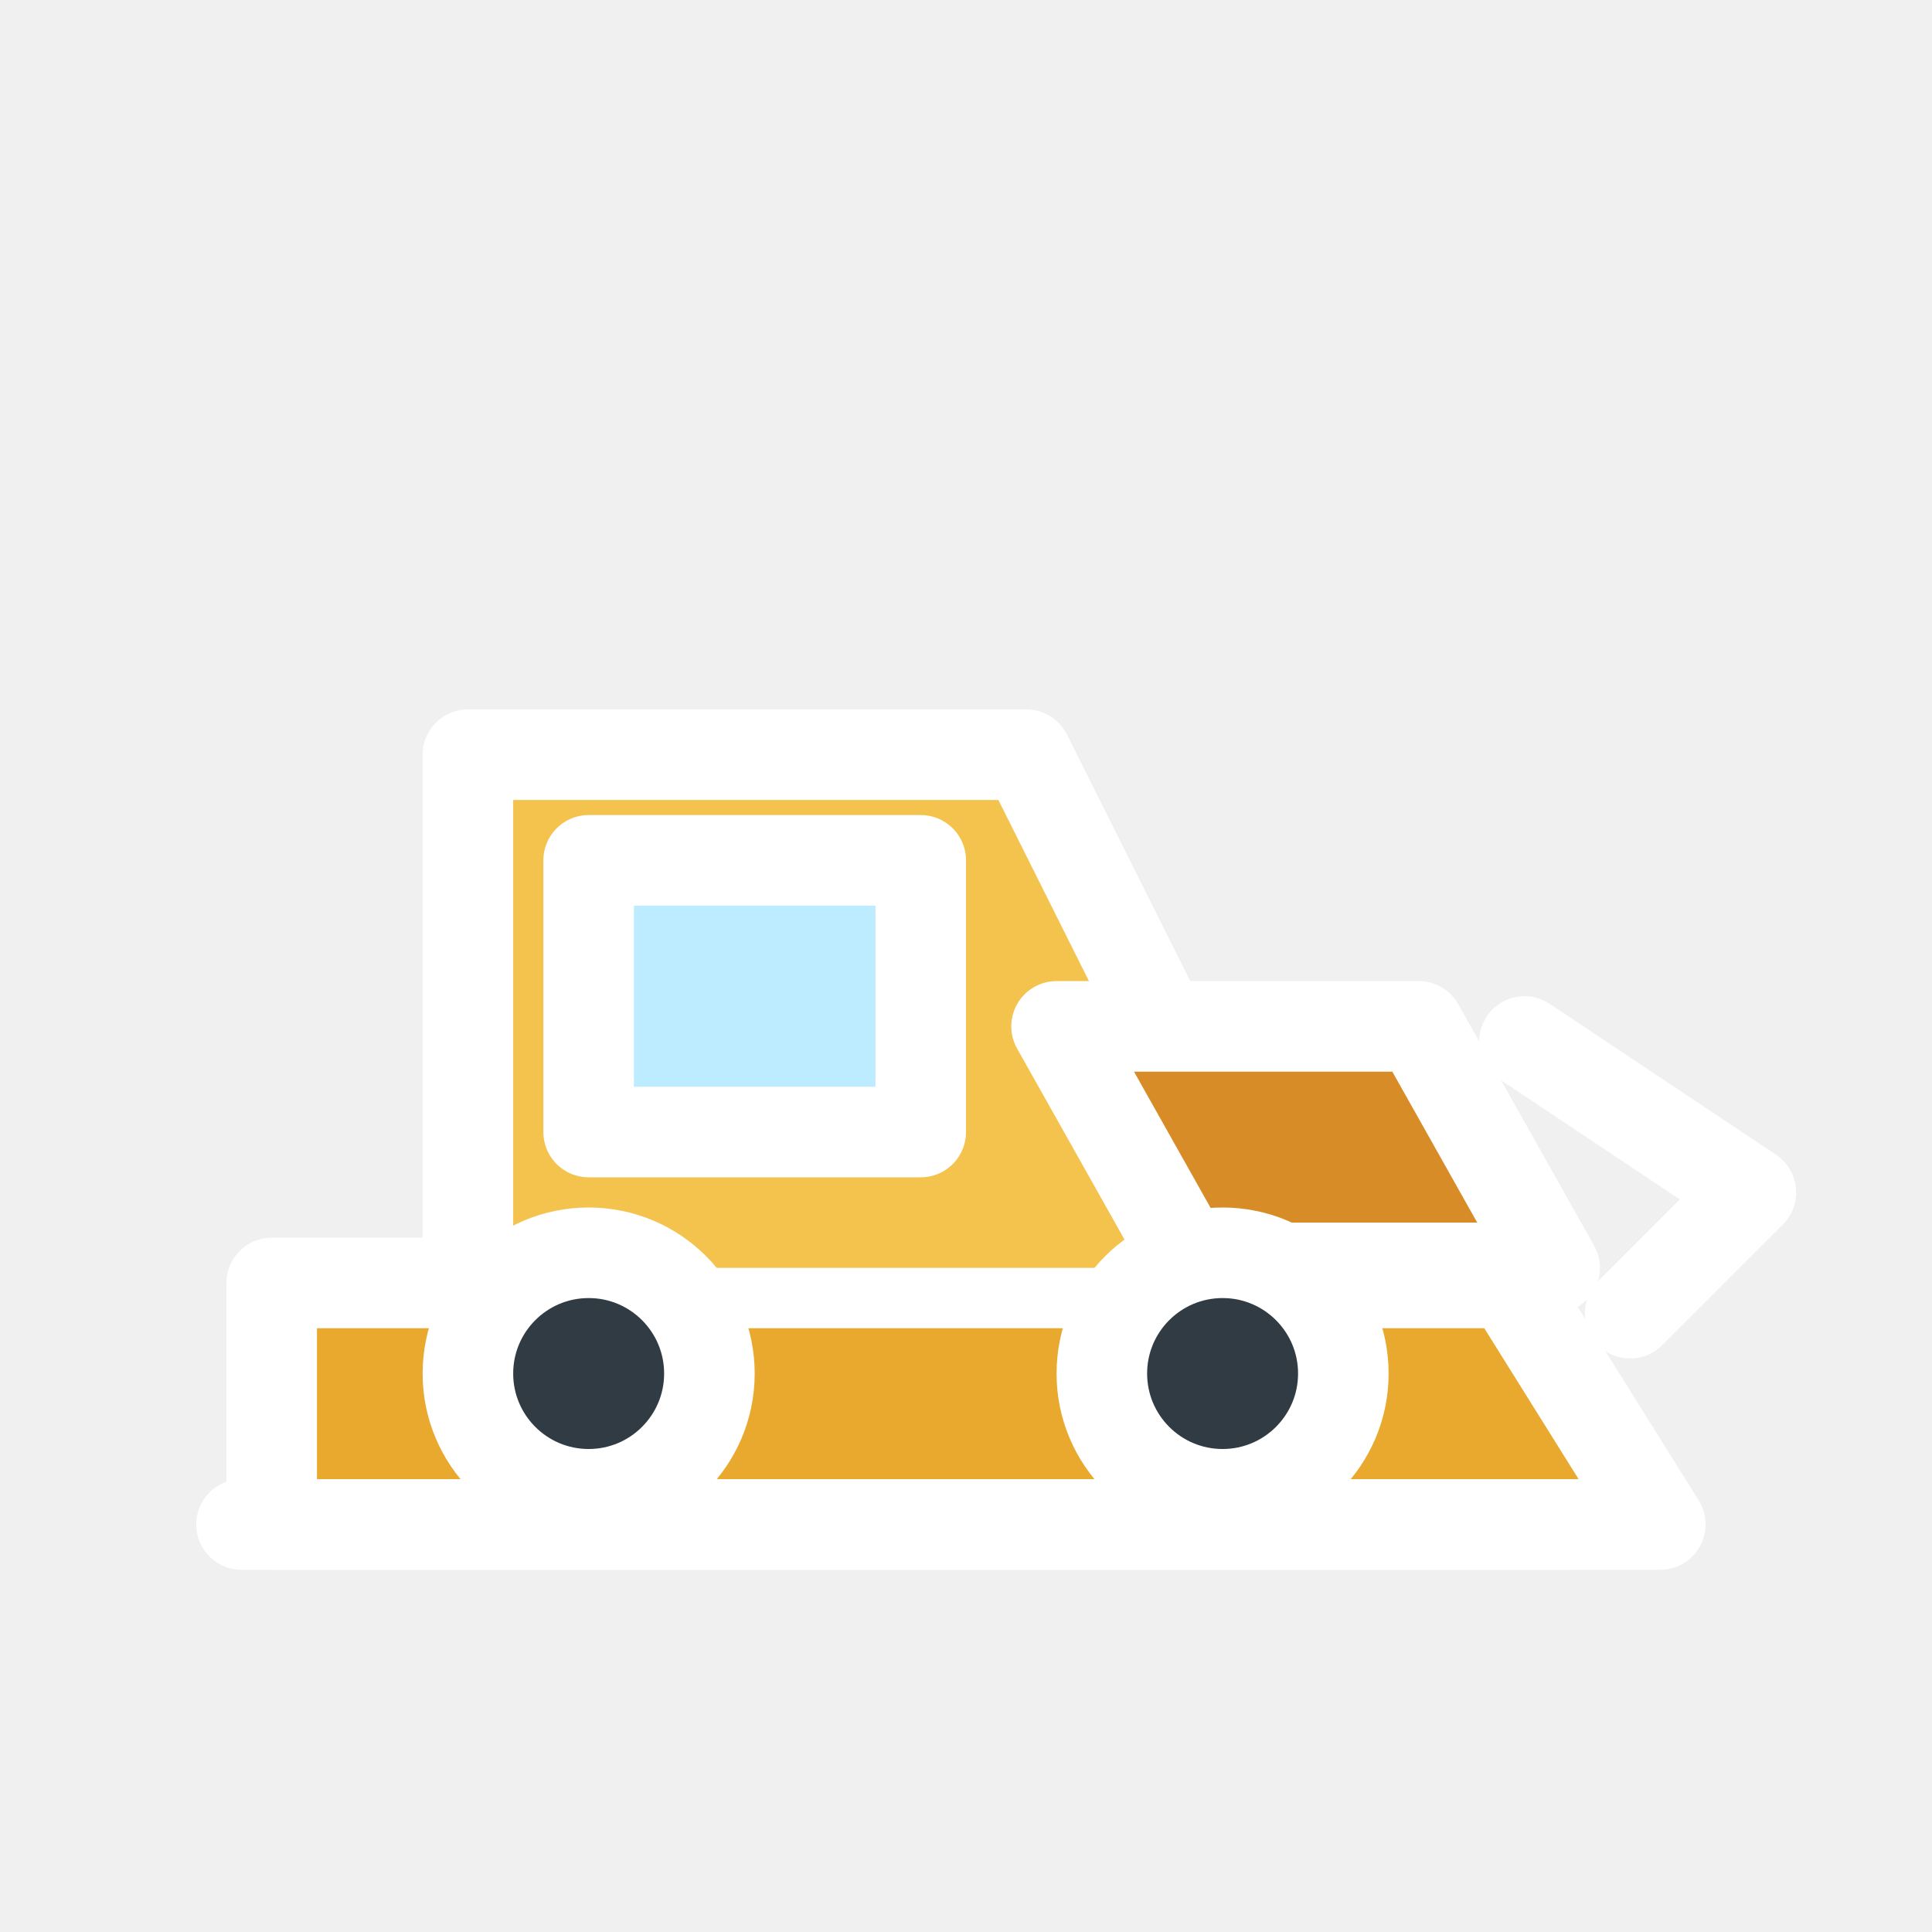
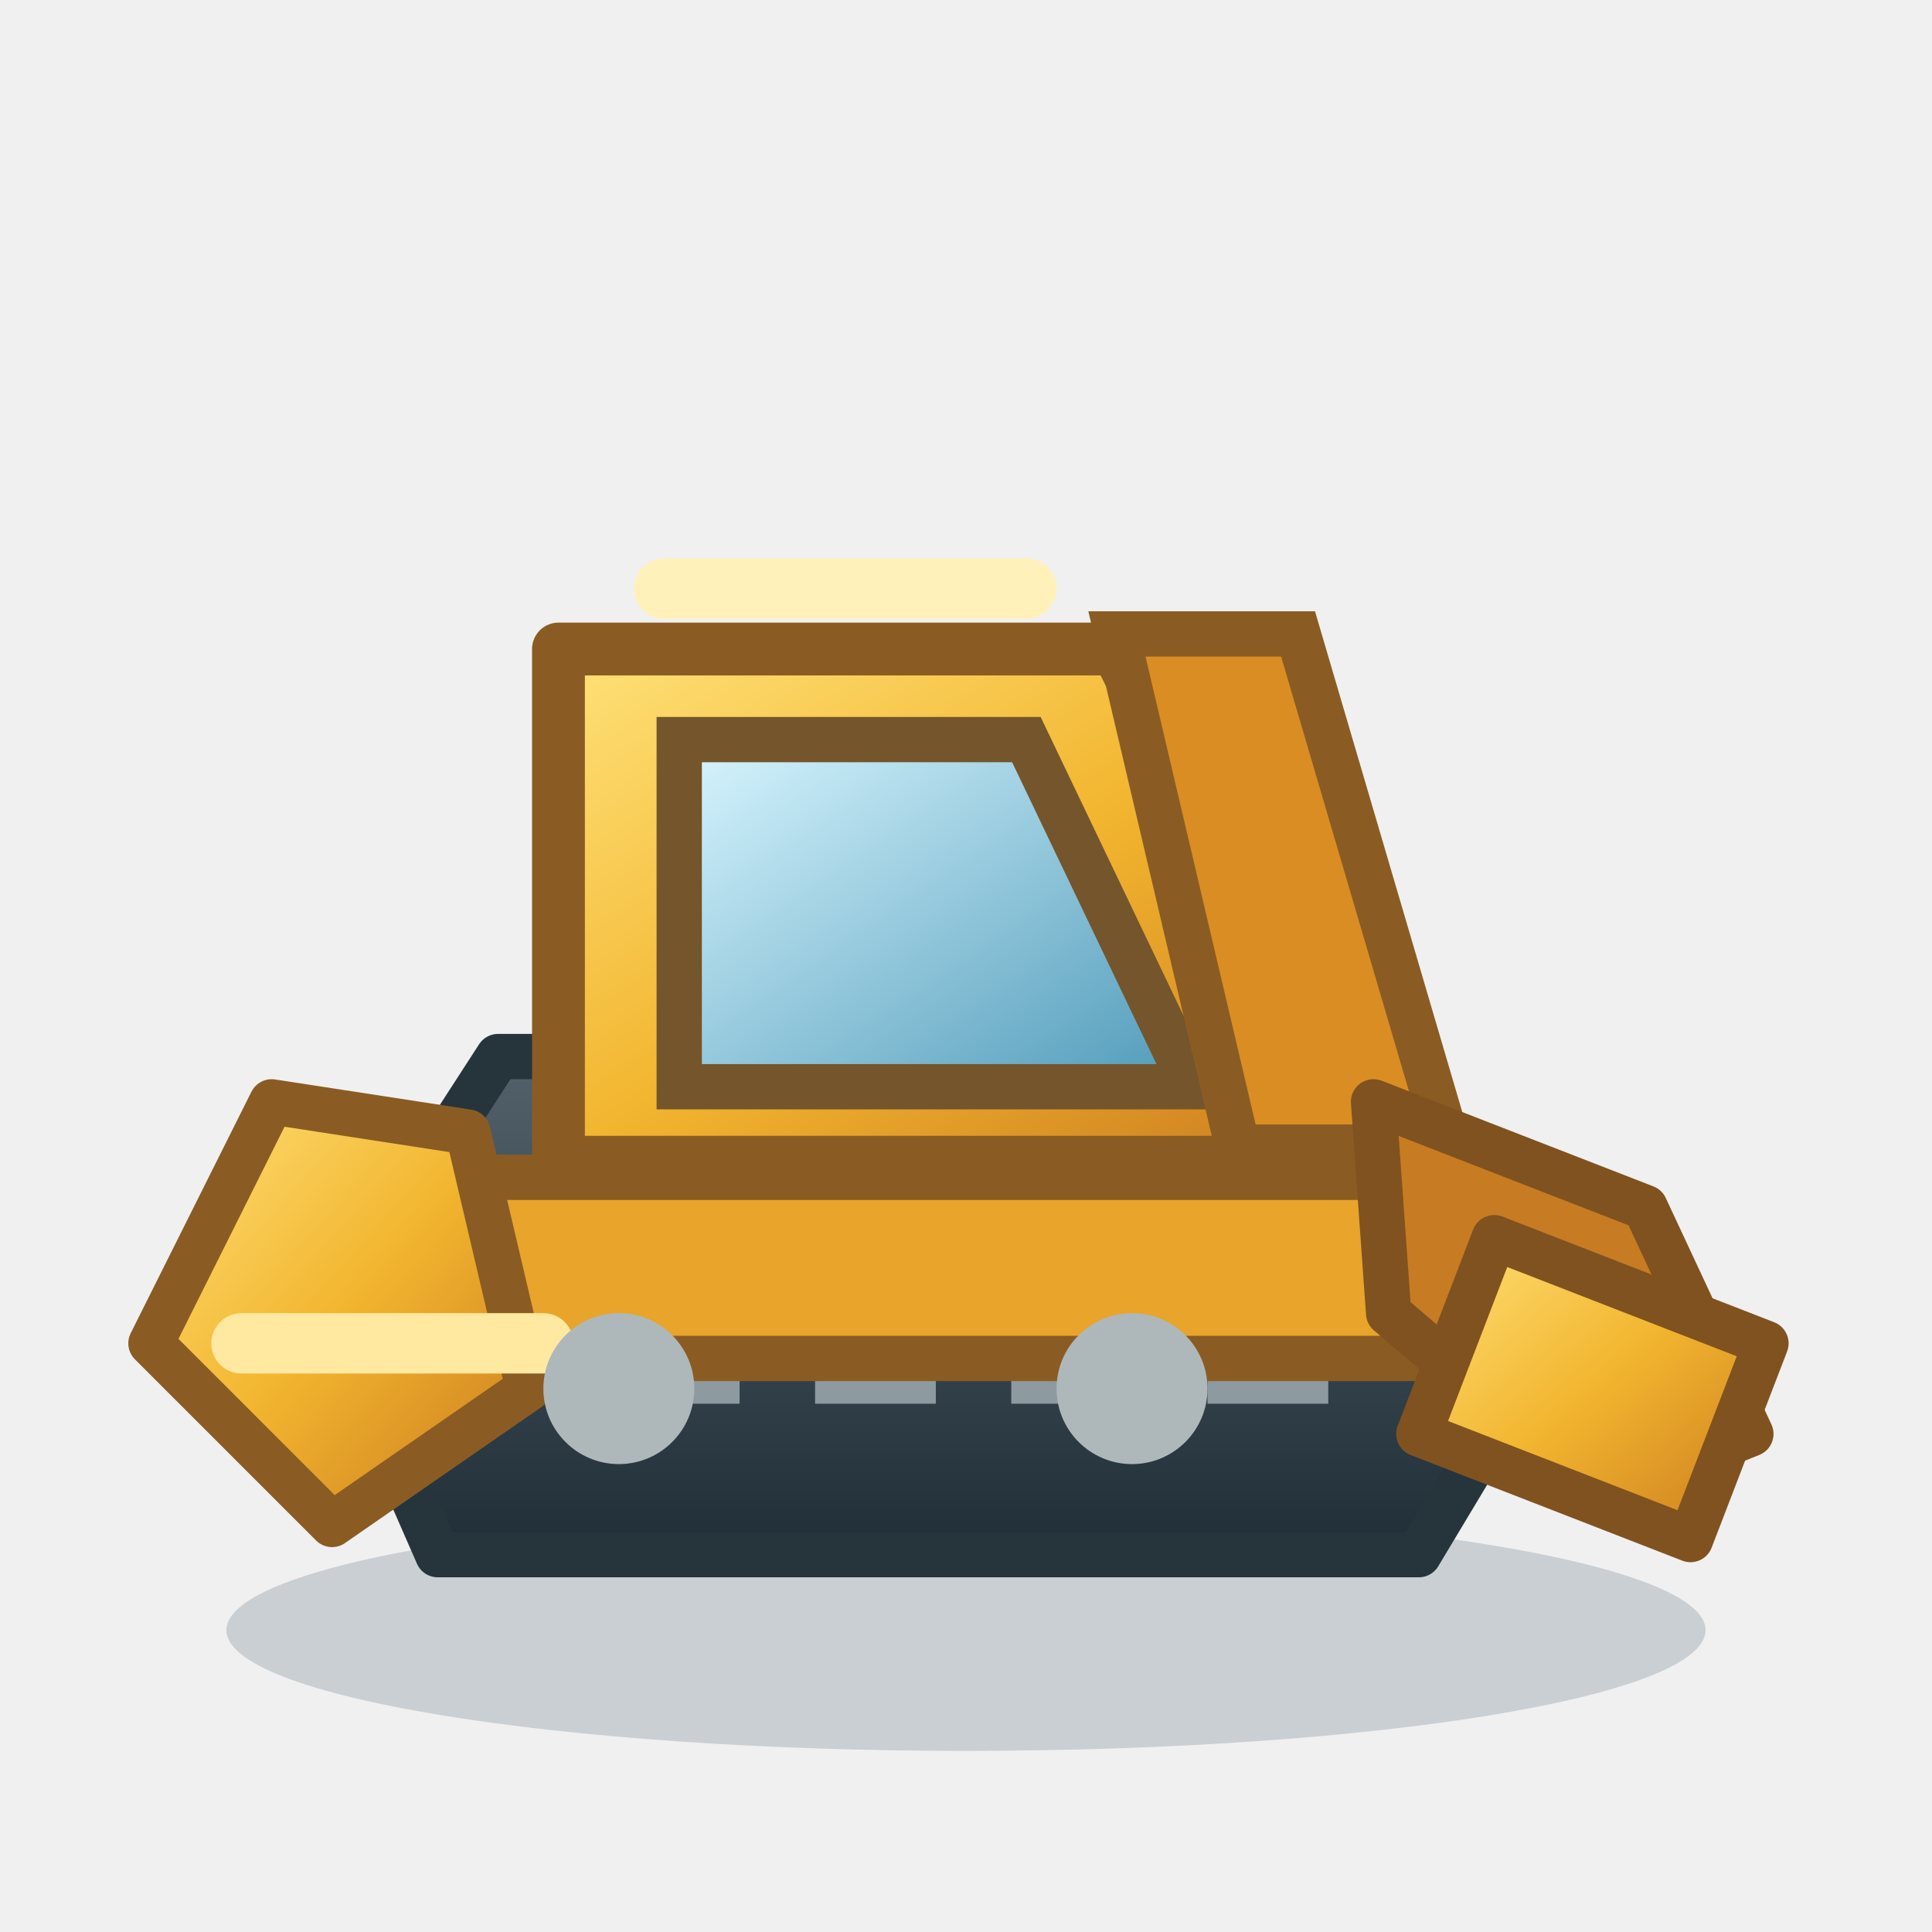
<svg xmlns="http://www.w3.org/2000/svg" width="128" height="128" viewBox="0 0 128 128">
-   <g stroke="#FFFFFF" stroke-width="6" stroke-linejoin="round" stroke-linecap="round">
-     <path d="M18 85h82l10 16H18z" fill="#E9A92F" />
-     <path d="M31 84V50h37l17 34" fill="#F4C34E" />
-     <path d="M39 57h22v18H39z" fill="#BDEBFF" />
-     <path d="M70 68h24l9 16H79z" fill="#D88C27" />
-     <path d="M16 101h88" fill="none" />
-     <circle cx="39" cy="91" r="8" fill="#303B43" />
-     <circle cx="81" cy="91" r="8" fill="#303B43" />
-     <path d="M101 69l15 10-8 8" fill="none" />
-   </g>
+   <defs>
+     <linearGradient id="yellow" x1="0" y1="0" x2="1" y2="1">
+       <stop stop-color="#FFE27A" />
+       <stop offset=".5" stop-color="#F2B52F" />
+       <stop offset="1" stop-color="#C9791E" />
+     </linearGradient>
+     <linearGradient id="glass" x1="0" y1="0" x2="1" y2="1">
+       <stop stop-color="#D9F6FF" />
+       <stop offset="1" stop-color="#4F9AB9" />
+     </linearGradient>
+     <linearGradient id="track" x1="0" y1="0" x2="0" y2="1">
+       <stop stop-color="#53616A" />
+       <stop offset="1" stop-color="#202E38" />
+     </linearGradient>
+   </defs>
+   <ellipse cx="64" cy="108" rx="49" ry="8" fill="#18384A" opacity=".18" />
+   <path d="m22 87 11-17h54l16 18-9 15H29z" fill="url(#track)" stroke="#26343C" stroke-width="3" stroke-linejoin="round" />
+   <path d="M28 91h61" stroke="#8D9AA0" stroke-width="4" stroke-dasharray="8 5" />
+   <path d="M37 77V43h37l17 34z" fill="url(#yellow)" stroke="#8A5C23" stroke-width="3.5" stroke-linejoin="round" />
+   <path d="M45 49h23l11 23H45z" fill="url(#glass)" stroke="#75552C" stroke-width="3" />
+   <path d="M74 42h12l10 34H82z" fill="#D98D23" stroke="#8A5C23" stroke-width="3" />
+   <path d="M29 78h66l8 12H23z" fill="#E8A42B" stroke="#8A5C23" stroke-width="3" stroke-linejoin="round" />
+   <path d="M18 73 10 89l12 12 13-9-4-17z" fill="url(#yellow)" stroke="#8A5C23" stroke-width="3" stroke-linejoin="round" />
+   <path d="M16 89h20" stroke="#FFE8A0" stroke-width="4" stroke-linecap="round" />
+   <path d="M91 73 109 80l7 15-10 4-14-12z" fill="#C77B22" stroke="#80521F" stroke-width="3" stroke-linejoin="round" />
+   <path d="M99 82 117 89l-5 13-18-7z" fill="url(#yellow)" stroke="#80521F" stroke-width="3" stroke-linejoin="round" />
+   <path d="M44 39h24" stroke="#FFF1B9" stroke-width="4" stroke-linecap="round" />
+   <circle cx="41" cy="92" r="5" fill="#AEB8BA" />
+   <circle cx="75" cy="92" r="5" fill="#AEB8BA" />
</svg>
